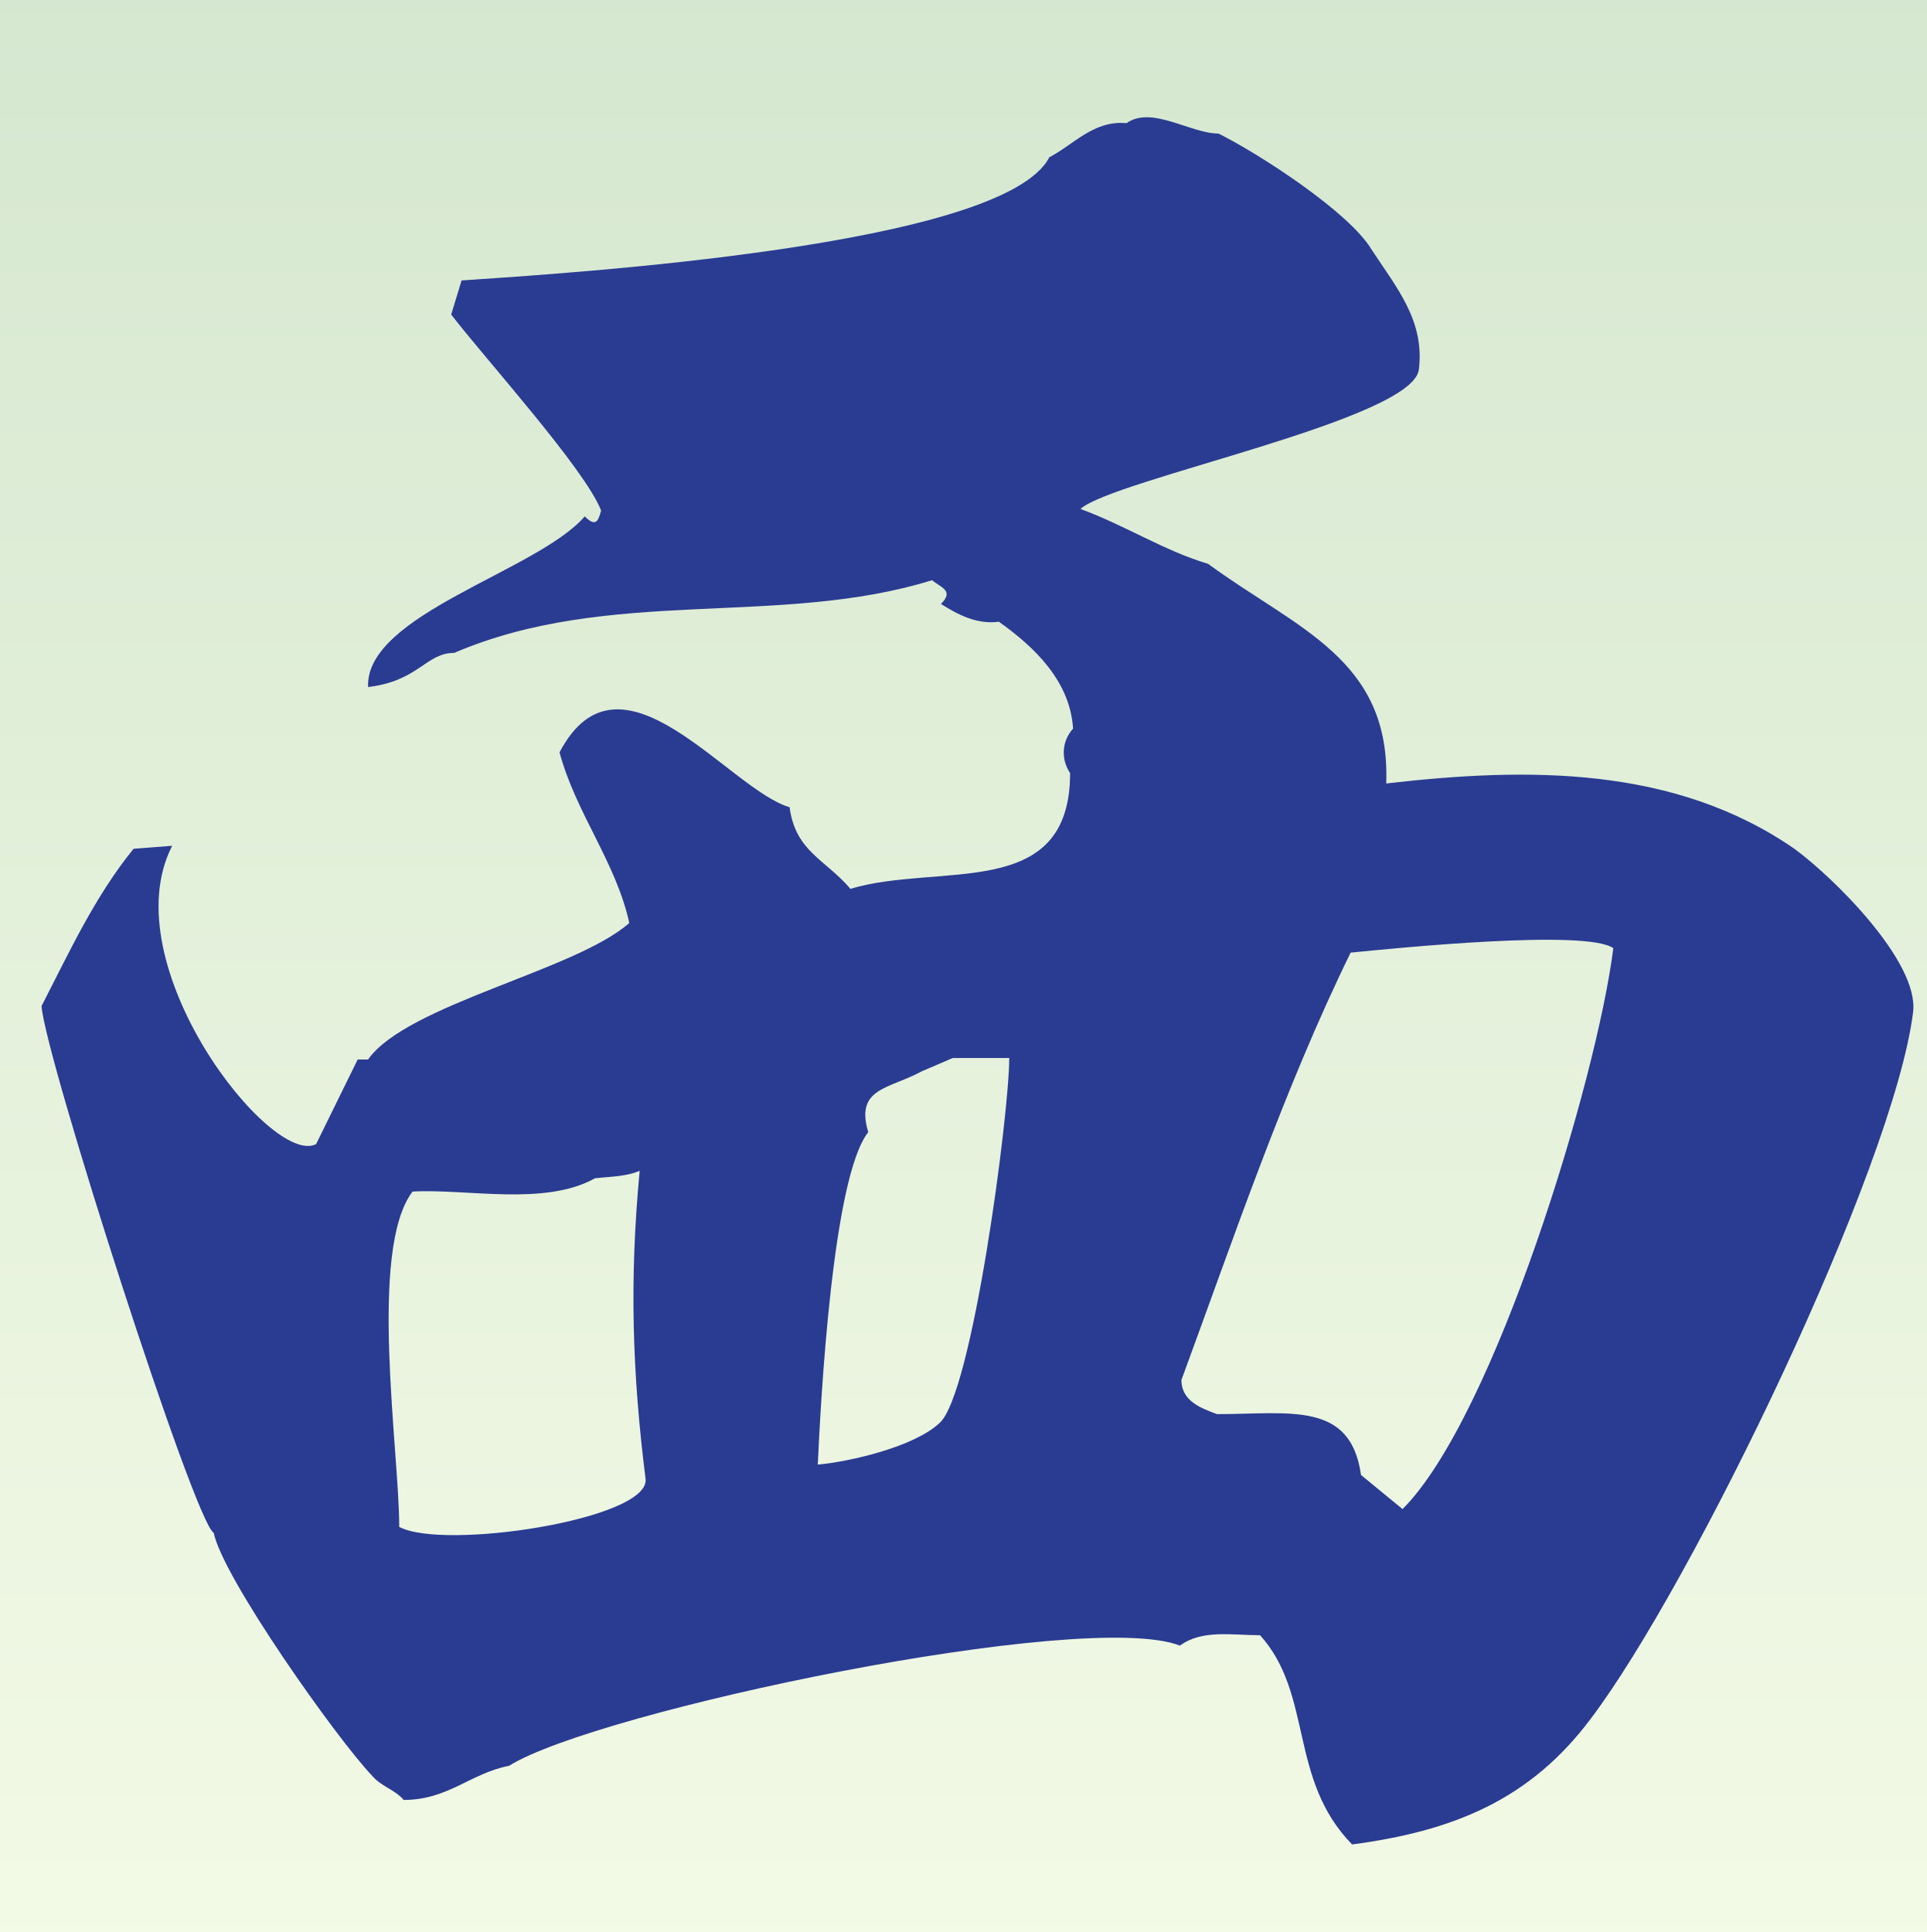
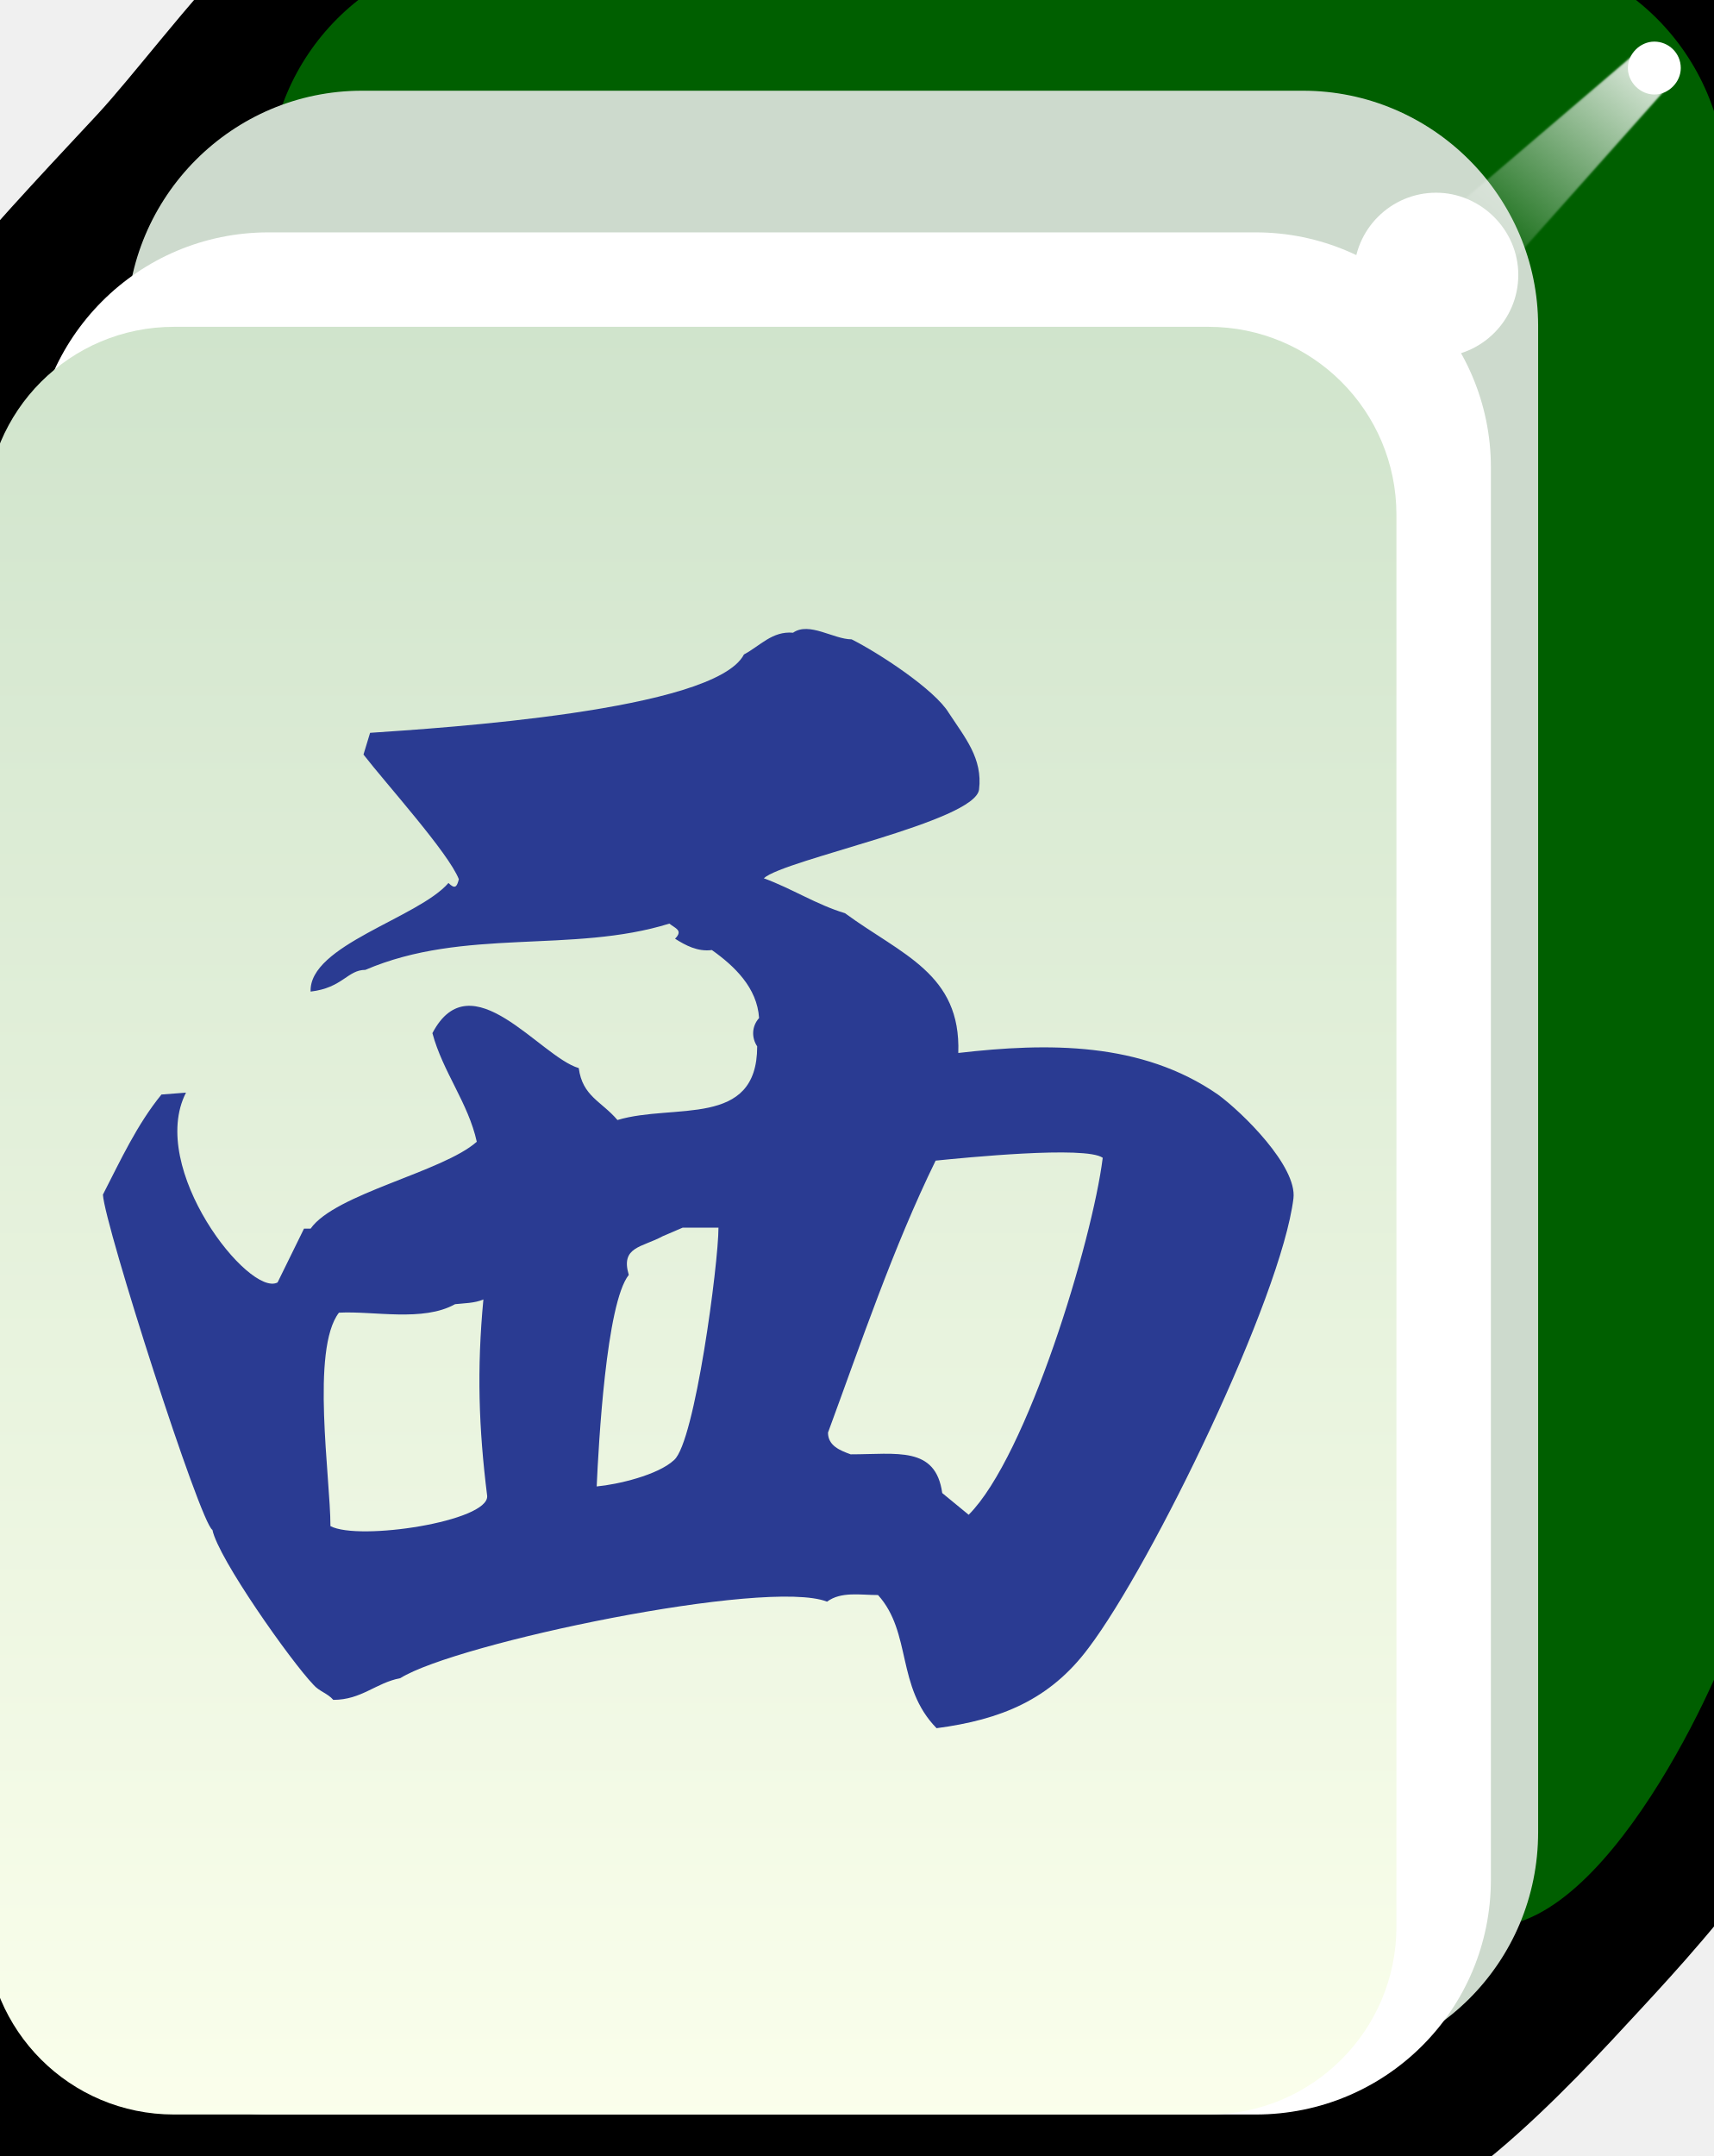
- <svg xmlns="http://www.w3.org/2000/svg" viewBox="-169.1 370.6 129.8 130.2">
+ <svg xmlns="http://www.w3.org/2000/svg" viewBox="-177.2 311.9 181.5 228.3">
  <style type="text/css">
	.st0{enable-background:new    ;}
	.st1{fill:#005F00;}
	.st2{fill:#CDDACD;}
	.st3{fill:#FFFFFF;}
	.st4{fill:url(#rect3008_1_);}
	.st5{filter:url(#filter3970-5);}
	.st6{fill:url(#SVGID_1_);}
	.st7{fill:#2A3B92;}
</style>
  <switch>
    <g>
      <filter width="1.217" height="1.215" y="-0.108" x="-0.109" id="filter3970-5" color-interpolation-filters="sRGB">
        <feGaussianBlur stdDeviation="0.128" id="feGaussianBlur3972-8" />
      </filter>
      <g id="g4146" transform="translate(39.76832,209.7179)">
		</g>
      <g id="g4630" transform="matrix(1.000594,0,0,1,-1.375807,203.4062)" class="st0">
        <g id="g3062">
          <path id="rect4031" d="M-131.2,90.5l46.1,0.2l68.4-0.2c22.9-0.1,36.1,15.9,36.1,40.4v154.6c0,12.3-14,27.7-21.4,35.7      s-22.1,24.3-33.6,24.3h-113c-22.9,0-41.3-5.6-41.3-30.2l-0.3-162.3c0-6.4,17.3-24.3,24.8-32.4C-158,112.6-142.7,90.4-131.2,90.5      L-131.2,90.5z" />
          <path id="rect3767" class="st1" d="M-122.4,103.2h104.5c13.8,0,24.8,11.1,24.9,24.9l0.9,152.4c0,2-12.6,32-25.8,32h-104.5      c-13.8,0-24.9-11.1-24.9-24.9V128.1C-147.3,114.3-136.2,103.2-122.4,103.2L-122.4,103.2z" />
          <path id="rect3861" class="st2" d="M-137.4,118.1h99.6c13.7,0,24.9,11.2,24.9,24.9v159.5c0,13.8-11.1,24.9-24.9,24.9h-99.6      c-13.7,0-24.9-11.2-24.9-24.9V143.1C-162.3,129.3-151.1,118.1-137.4,118.1z" />
          <path id="rect3765" class="st3" d="M-147.3,133.1h104.5c13.7,0,24.9,11.2,24.9,24.9v149.5c0,13.8-11.1,24.9-24.9,24.9h-104.5      c-13.7,0-24.9-11.2-24.9-24.9V158C-172.2,144.3-161.1,133.1-147.3,133.1z" />
          <linearGradient id="rect3008_1_" gradientUnits="userSpaceOnUse" x1="-324.883" y1="569.587" x2="-324.883" y2="531.068" gradientTransform="matrix(4.9807 0 0 -4.9841 1515.62 2981.961)">
            <stop offset="0" style="stop-color:#D0E4CC" />
            <stop offset="1" style="stop-color:#FBFFEC" />
          </linearGradient>
          <path id="rect3008" class="st4" d="M-157.3,143.1h109.5c11,0,19.9,8.9,19.9,19.9v149.5c0,11-8.9,19.9-19.9,19.9h-109.5      c-11,0-19.9-8.9-19.9-19.9V163C-177.2,152-168.3,143.1-157.3,143.1z" />
          <path id="path3932" class="st3" d="M2.2,115.7c0,1.5-1.3,2.8-2.8,2.8s-2.8-1.3-2.8-2.8s1.3-2.8,2.8-2.8S2.2,114.1,2.2,115.7z" />
          <g id="path3936" class="st5">
            <linearGradient id="SVGID_1_" gradientUnits="userSpaceOnUse" x1="-315.771" y1="590.47" x2="-318.887" y2="587.001" gradientTransform="matrix(7.1013 0 0 -6.6887 2243.616 4061.265)">
              <stop offset="0" style="stop-color:#FFFFFF" />
              <stop offset="1" style="stop-color:#FFFFFF;stop-opacity:0" />
            </linearGradient>
            <polygon class="st6" points="-2.8,114.3 -31.6,138.9 -23.4,144.9 1.8,116.6      " />
          </g>
          <path id="path3882" class="st3" d="M-15,137.6c0,4.8-3.9,8.7-8.7,8.7c-4.8,0-8.7-3.9-8.7-8.7c0,0,0,0,0,0c0-4.8,3.9-8.7,8.7-8.7      C-19,128.9-15,132.8-15,137.6C-15,137.6-15,137.6-15,137.6z" />
        </g>
      </g>
      <g>
        <path class="st7" d="M-61.9,486.4c-4.1,5.5-9.3,7.6-16.1,8.5c-4.3-4.4-2.6-10.1-6.2-14.1c-1.9,0-3.9-0.4-5.4,0.7     c-6.4-2.5-39.3,4.4-45.2,8.1c-2.6,0.5-4.1,2.3-7.1,2.3c-0.6-0.7-1.5-0.9-2.1-1.6c-2.4-2.5-10.1-13.4-10.7-16.4     c-1.3-0.7-11.4-32.2-11.6-35.5c1.9-3.7,3.6-7.4,6.2-10.6l2.6-0.2c-4.1,8,6.7,21.7,9.7,20.1l2.8-5.7h0.7c2.6-3.7,14-6,17.6-9.2     c-0.9-4.1-3.6-7.4-4.7-11.5c4.1-7.8,11.4,2.5,15.5,3.7c0.4,3,2.4,3.5,4.1,5.5c6-1.8,14.8,0.9,14.8-7.8c-0.6-0.9-0.6-2.1,0.2-3     c-0.2-3.2-2.6-5.5-5-7.2c-1.5,0.2-2.8-0.5-3.9-1.2c0.9-0.9,0-1.1-0.6-1.6c-10.3,3.2-21.7,0.4-32.2,4.9c-1.9,0-2.4,1.9-5.8,2.3     c-0.2-4.9,11.4-7.8,14.6-11.5c0.7,0.7,0.9,0.4,1.1-0.4c-1.1-2.8-7.7-10.1-10.1-13.2l0.7-2.3c7.3-0.5,36.5-2.3,39.6-8.3     c1.7-0.9,3-2.5,5.2-2.3c1.7-1.2,4.3,0.7,6.2,0.7c2.8,1.4,8.8,5.3,10.3,7.8c1.7,2.6,3.6,4.8,3.2,8.1c-0.4,3.4-20.6,7.4-22.8,9.4     c3,1.1,5.6,2.8,8.6,3.7c6,4.4,12.3,6.4,12,14.8c9.5-1.1,19.4-1.2,27.5,4.4c2.6,1.9,8.4,7.6,8,11     C-41.5,449.3-55.1,477.4-61.9,486.4z M-126,449.5c-0.9,0.4-2.1,0.4-3,0.5c-3.4,1.9-8.6,0.7-12.3,0.9c-3,3.9-0.9,17.5-0.9,22.6     c3,1.6,16.8-0.5,16.6-3.2C-126.5,463.1-126.7,456.9-126,449.5z M-104.9,441.9l-2.1,0.9c-2.2,1.2-4.5,1.1-3.6,4.1     c-2.4,3-3.2,18-3.4,22.4c2.2-0.2,6.5-1.2,8.2-2.8c2.2-1.9,4.7-20.8,4.7-24.6H-104.9z M-78.1,434.8c-4.5,9.2-7.9,19.3-11.4,28.8     c0,1.4,1.3,1.9,2.4,2.3c4.9,0,9-0.9,9.7,4.1l2.8,2.3c6.2-6.2,13.1-29,14.2-37.8C-62.2,433.2-75.1,434.5-78.1,434.8z" />
      </g>
    </g>
  </switch>
</svg>
